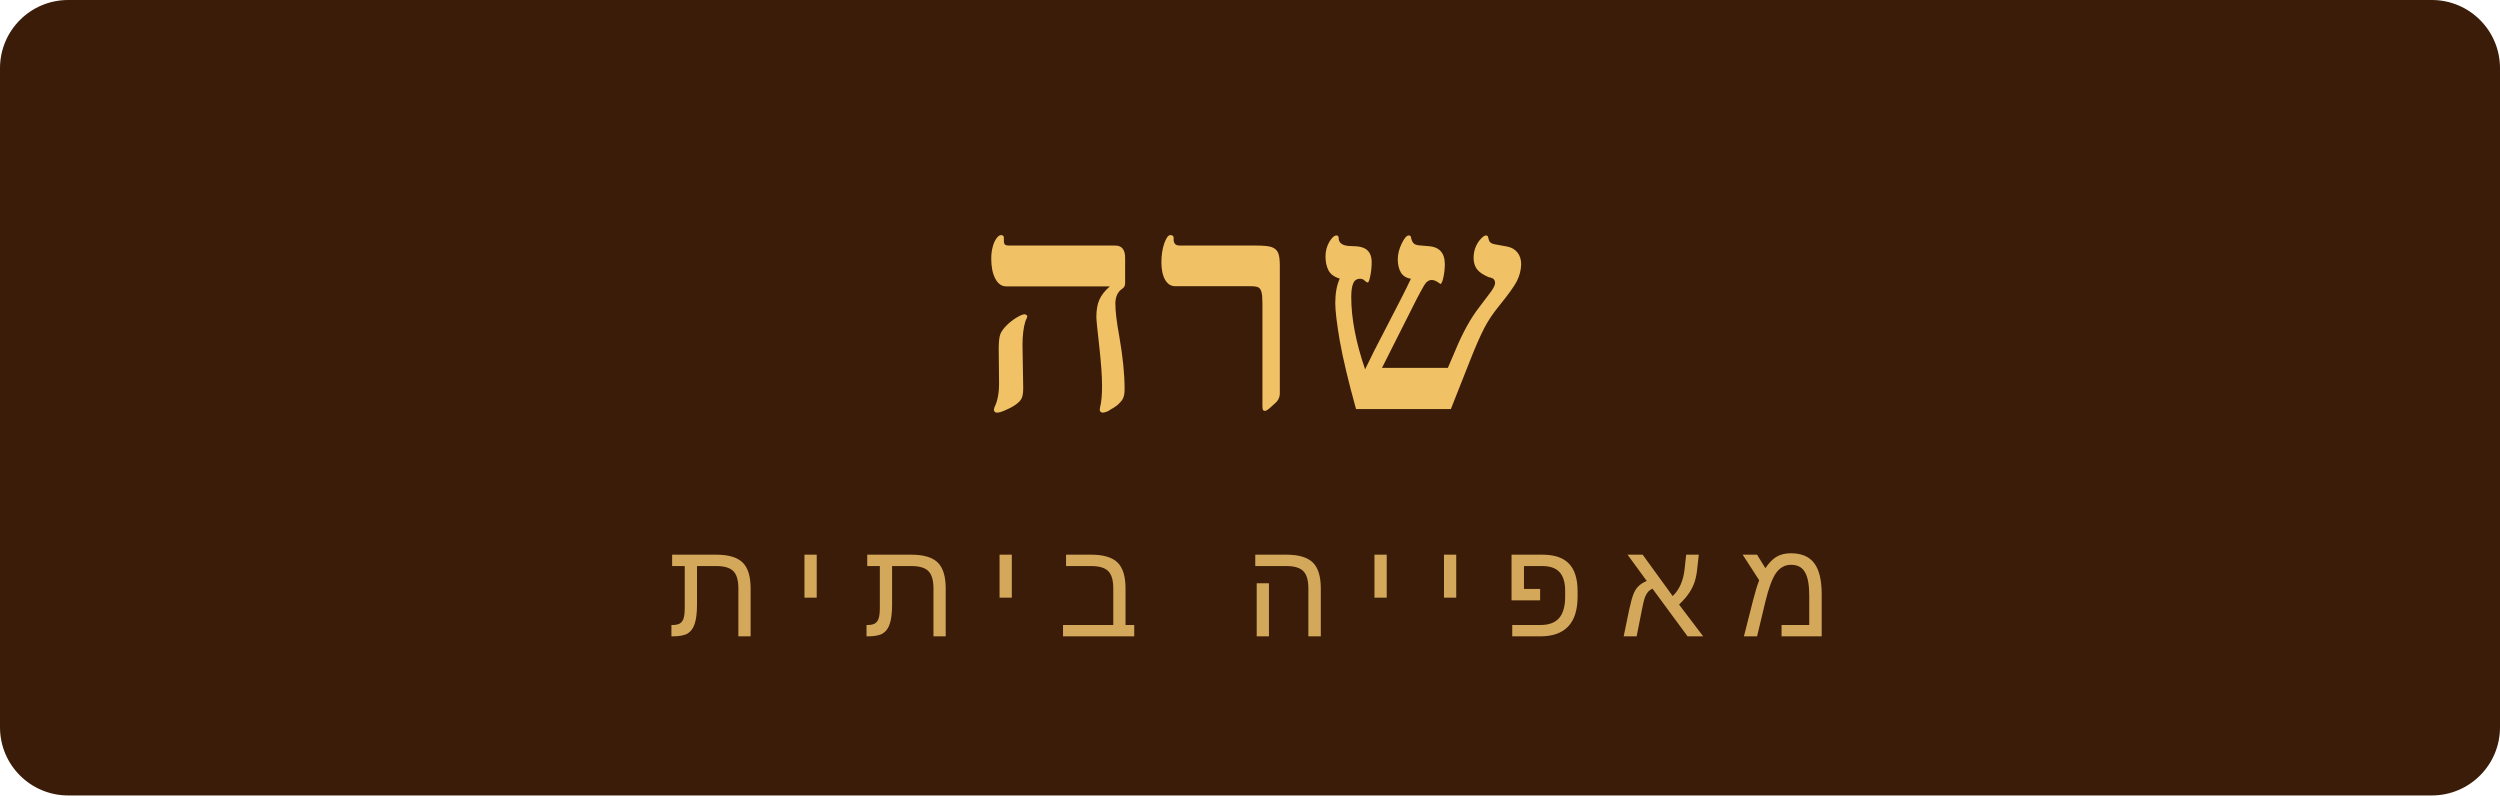
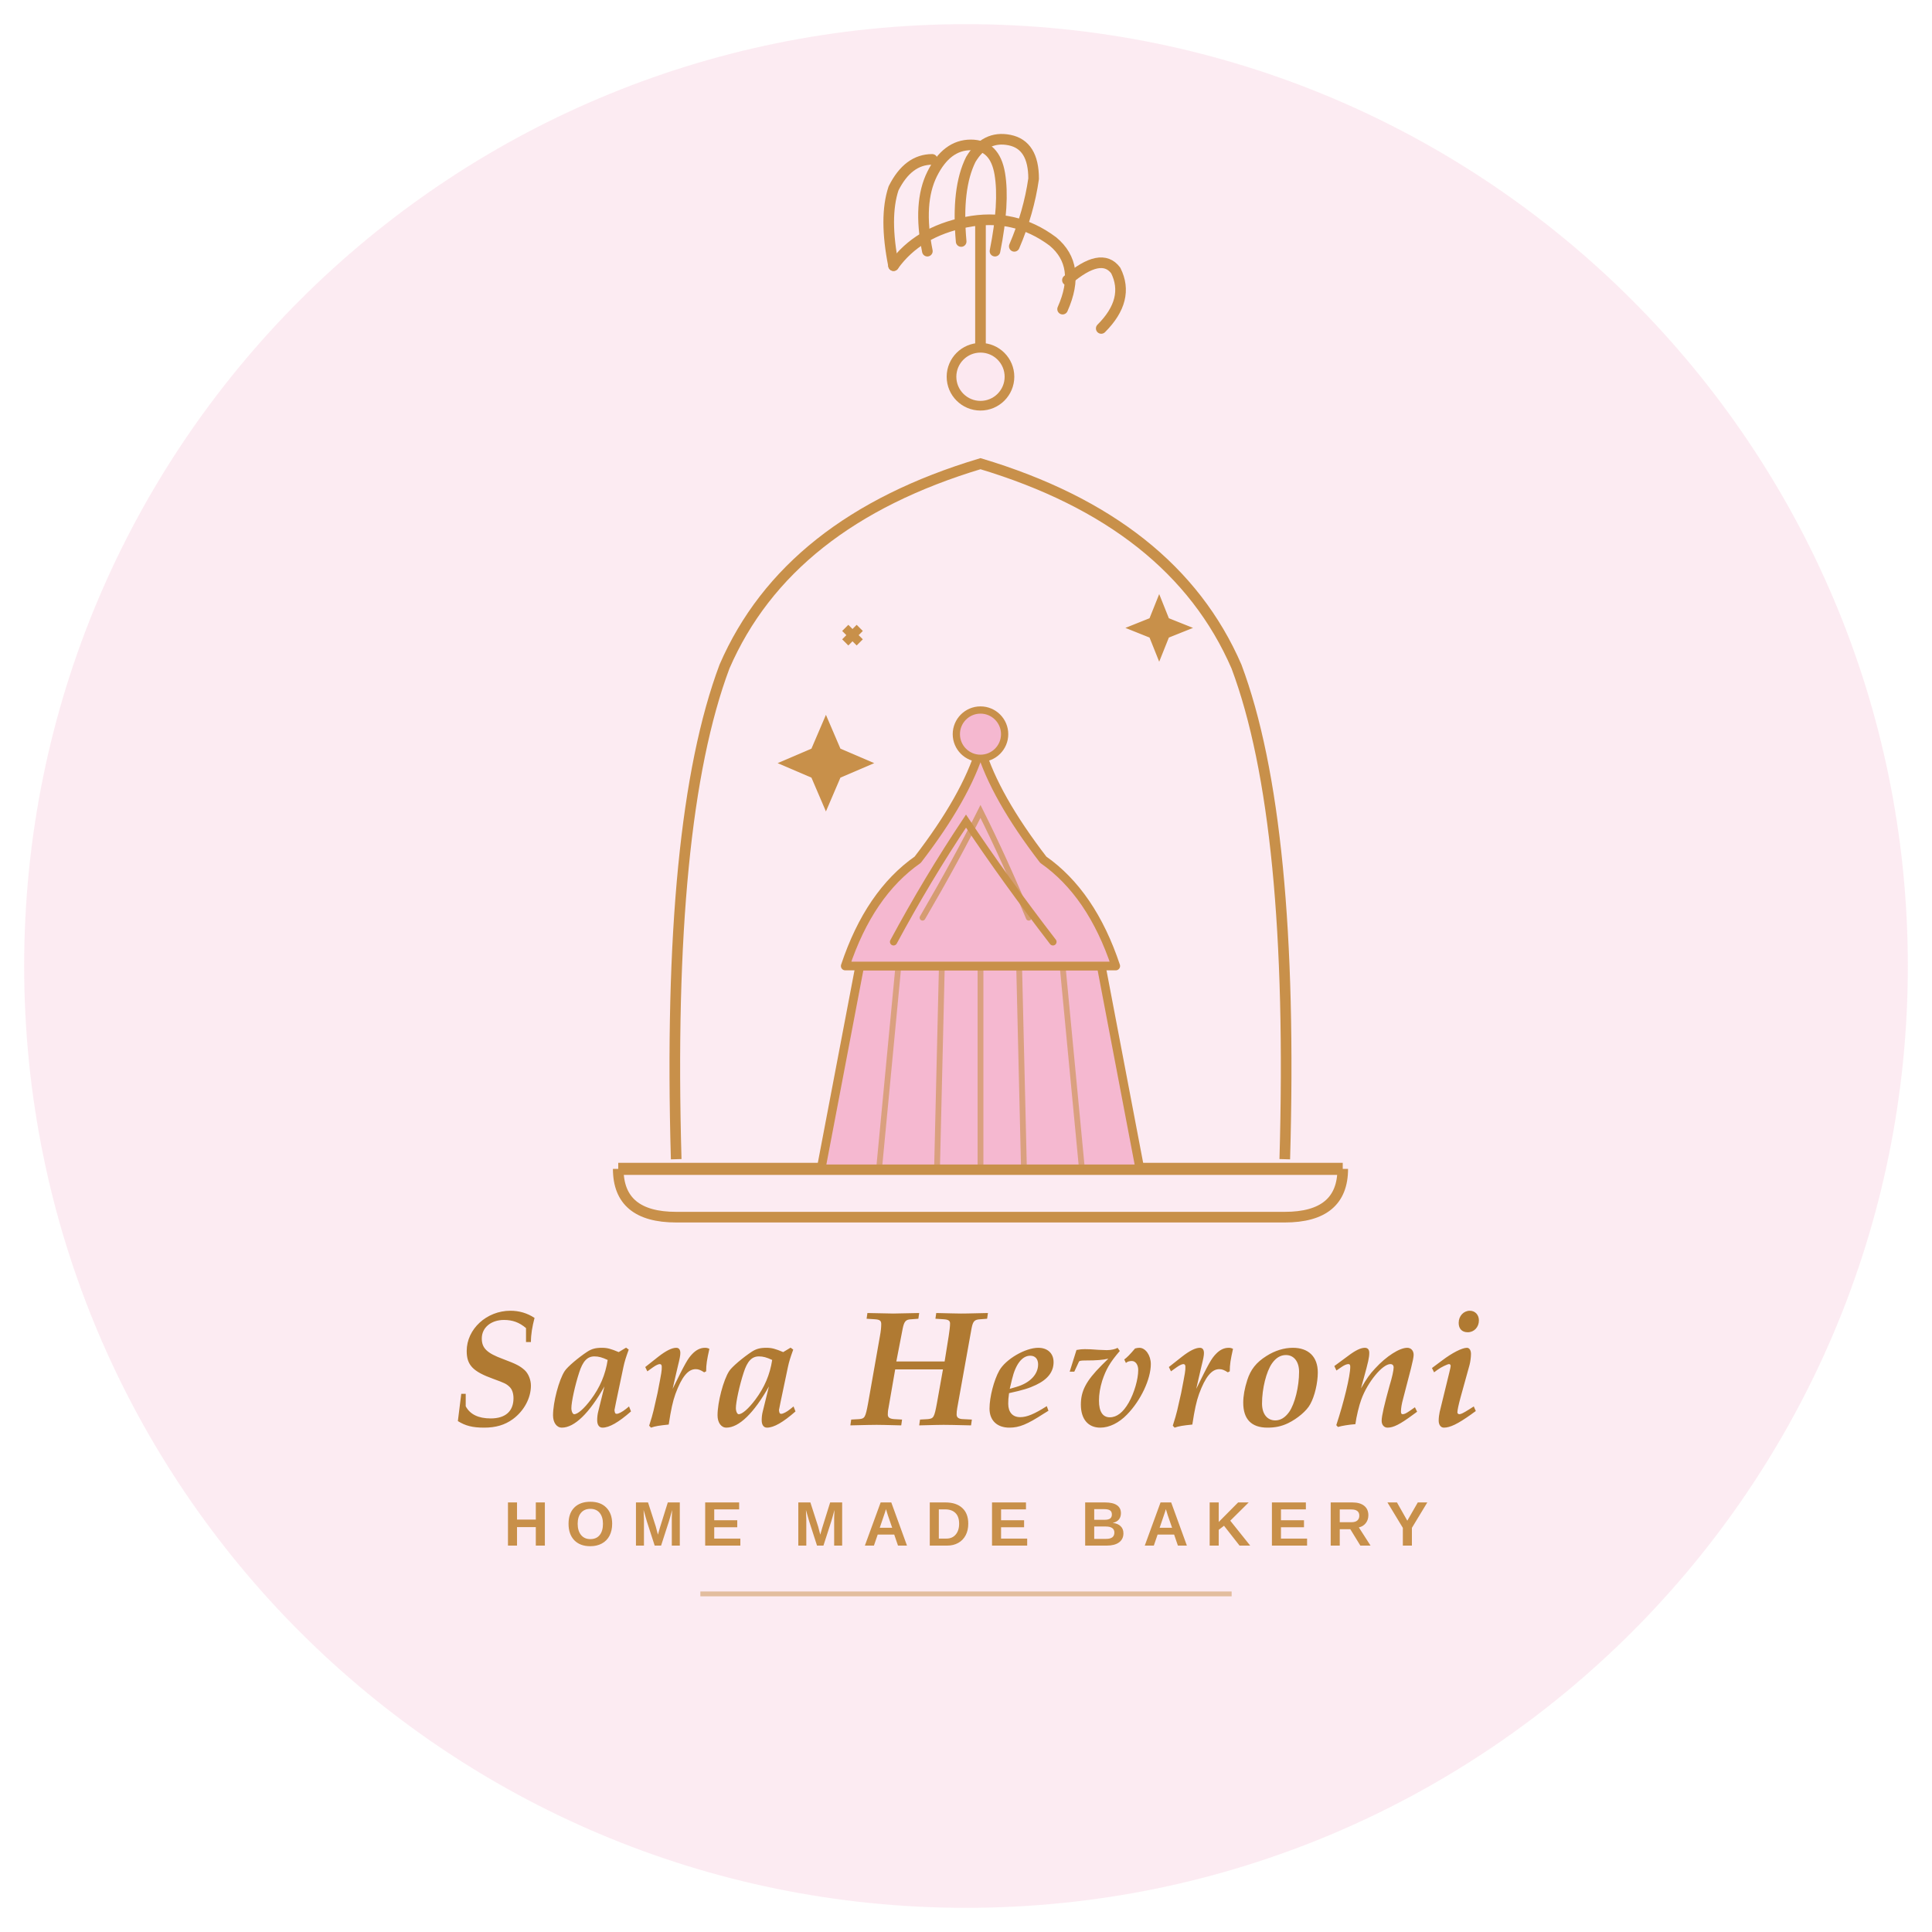
- <svg xmlns="http://www.w3.org/2000/svg" width="220" height="70" viewBox="0 0 220 70">
-   <rect width="220" height="70" rx="6" fill="#3a1c08" />
-   <text x="110" y="36" font-family="Georgia,'Times New Roman',serif" font-size="26" font-weight="900" fill="#f1c165" text-anchor="middle" letter-spacing="1">שרה</text>
-   <text x="110" y="56" font-family="'Segoe UI','Arial Hebrew',Arial,sans-serif" font-size="12" font-weight="400" fill="#d4a85a" text-anchor="middle" letter-spacing="3">מאפייה ביתית</text>
+ <svg xmlns="http://www.w3.org/2000/svg" viewBox="0 0 400 400" width="400" height="400">
+   <circle cx="200" cy="200" r="195" fill="#fce8f0" opacity="0.85" />
+   <g stroke="#c8904a" stroke-width="2.2" fill="none" stroke-linecap="round" stroke-linejoin="round">
+     <path d="M185 55 Q190 48 200 46 Q210 44 218 50 Q224 55 220 64" />
+     <path d="M192 52 Q190 42 193 36 Q196 30 201 30 Q206 30 207 36 Q208 42 206 52" />
+     <path d="M199 50 Q198 39 201 33 Q204 28 209 29 Q214 30 214 37 Q213 44 210 51" />
+     <path d="M185 55 Q183 45 185 39 Q188 33 193 33" />
+     <path d="M221 58 Q228 52 231 56 Q234 62 228 68" />
+     <path d="M203 46 L203 78" />
+   </g>
+   <g stroke="#c8904a" stroke-width="2.2" fill="none">
+     <circle cx="203" cy="78" r="6" fill="#fce8f0" stroke="#c8904a" stroke-width="2" />
+     <path d="M140 240 Q138 170 150 138 Q163 108 203 96 Q243 108 256 138 Q268 170 266 240" />
+     <line x1="128" y1="242" x2="278" y2="242" stroke-width="2.5" />
+     <path d="M128 242 Q128 252 140 252 L266 252 Q278 252 278 242" />
+     <path d="M168 155 l3-7 l3 7 l7 3 l-7 3 l-3 7 l-3-7 l-7-3 z" fill="#c8904a" stroke="none" />
+     <path d="M238 128 l2-5 l2 5 l5 2 l-5 2 l-2 5 l-2-5 l-5-2 z" fill="#c8904a" stroke="none" />
+     <path d="M175 130 l3 3 m0-3 l-3 3" stroke-width="1.8" />
+   </g>
+   <g>
+     <path d="M170 242 L178 200 L228 200 L236 242 Z" fill="#f5b8d0" stroke="#c8904a" stroke-width="1.8" stroke-linejoin="round" />
+     <line x1="186" y1="200" x2="182" y2="242" stroke="#c8904a" stroke-width="1.2" opacity="0.6" />
+     <line x1="195" y1="200" x2="194" y2="242" stroke="#c8904a" stroke-width="1.2" opacity="0.6" />
+     <line x1="203" y1="200" x2="203" y2="242" stroke="#c8904a" stroke-width="1.2" opacity="0.6" />
+     <line x1="211" y1="200" x2="212" y2="242" stroke="#c8904a" stroke-width="1.2" opacity="0.6" />
+     <line x1="220" y1="200" x2="224" y2="242" stroke="#c8904a" stroke-width="1.2" opacity="0.6" />
+     <path d="M175 200 Q180 185 190 178 Q200 165 203 155 Q206 165 216 178 Q226 185 231 200 Z" fill="#f5b8d0" stroke="#c8904a" stroke-width="1.8" stroke-linejoin="round" />
+     <path d="M185 195 Q192 182 200 170 Q208 182 218 195" fill="none" stroke="#c8904a" stroke-width="1.5" stroke-linecap="round" />
+     <path d="M191 190 Q198 178 203 168 Q208 178 213 190" fill="none" stroke="#c8904a" stroke-width="1.2" stroke-linecap="round" opacity="0.7" />
+     <circle cx="203" cy="152" r="5" fill="#f5b8d0" stroke="#c8904a" stroke-width="1.5" />
+   </g>
+   <text x="200" y="295" font-family="Georgia,'Palatino Linotype',serif" font-size="34" font-weight="700" font-style="italic" fill="#b07a32" text-anchor="middle" letter-spacing="1">Sara Hevroni</text>
+   <text x="200" y="320" font-family="'Segoe UI',Arial,sans-serif" font-size="13" font-weight="600" fill="#c8904a" text-anchor="middle" letter-spacing="3.5">HOME MADE BAKERY</text>
+   <line x1="145" y1="330" x2="255" y2="330" stroke="#c8904a" stroke-width="1" opacity="0.5" />
</svg>
